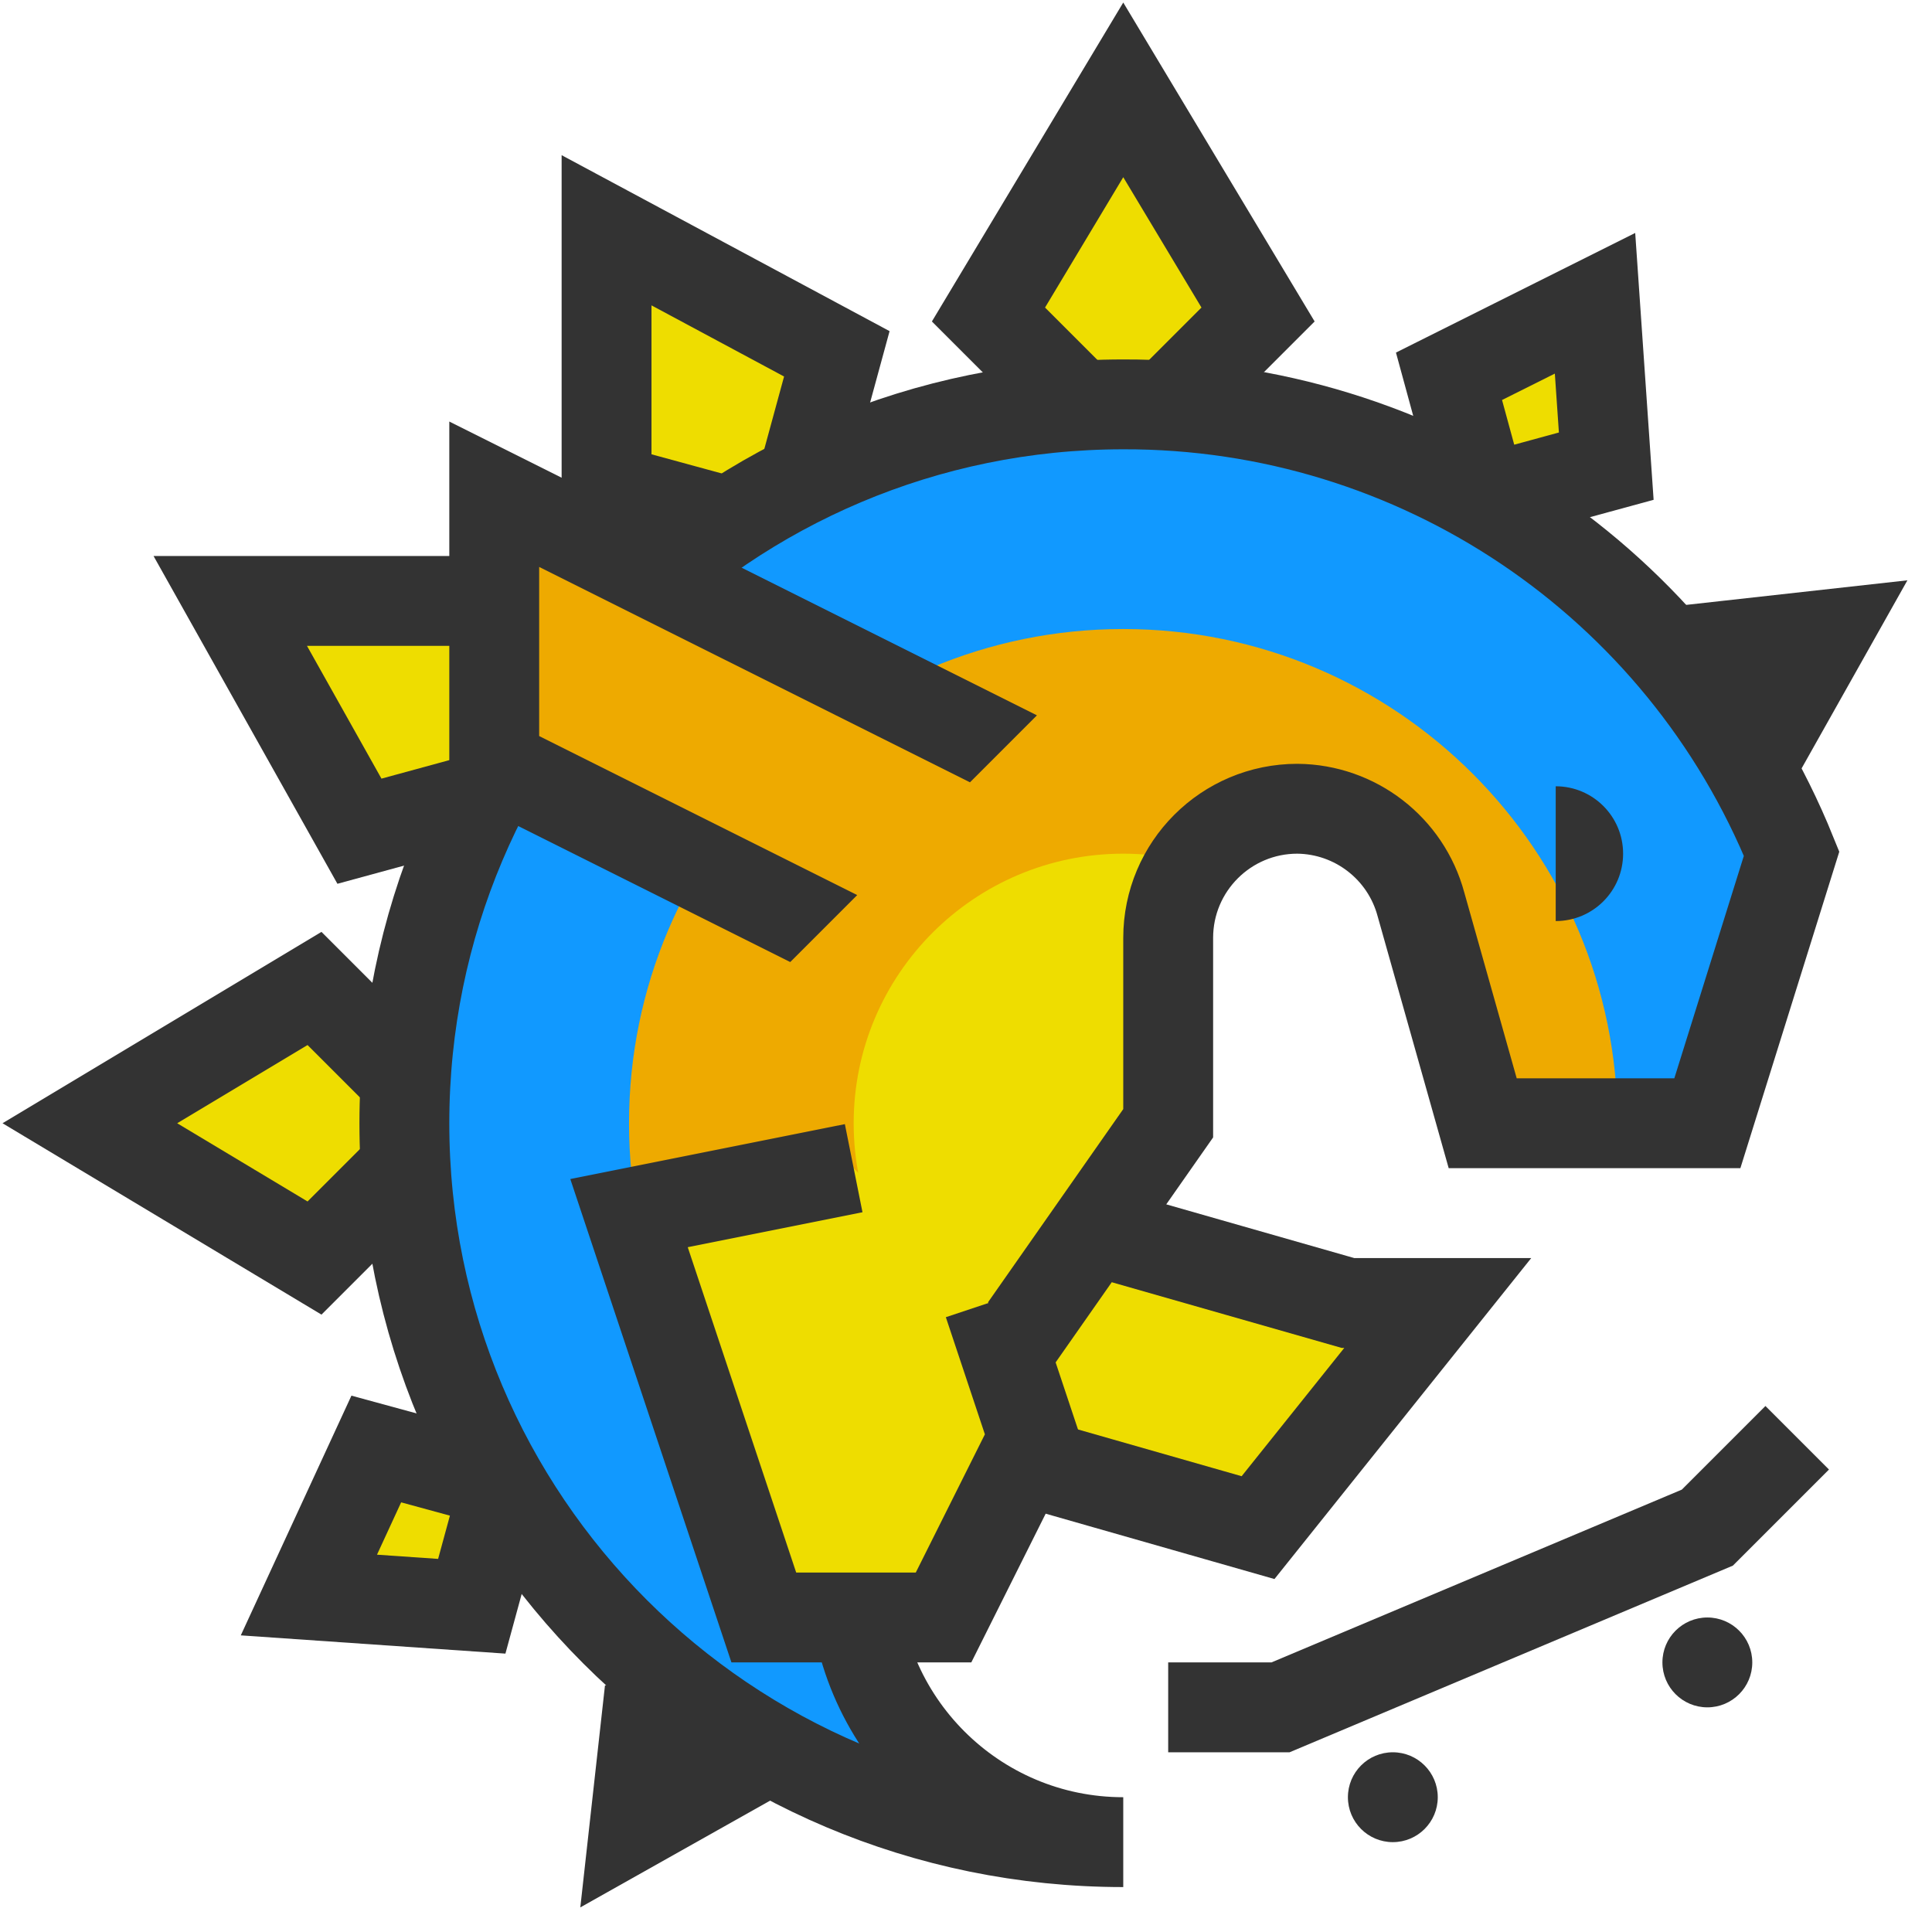
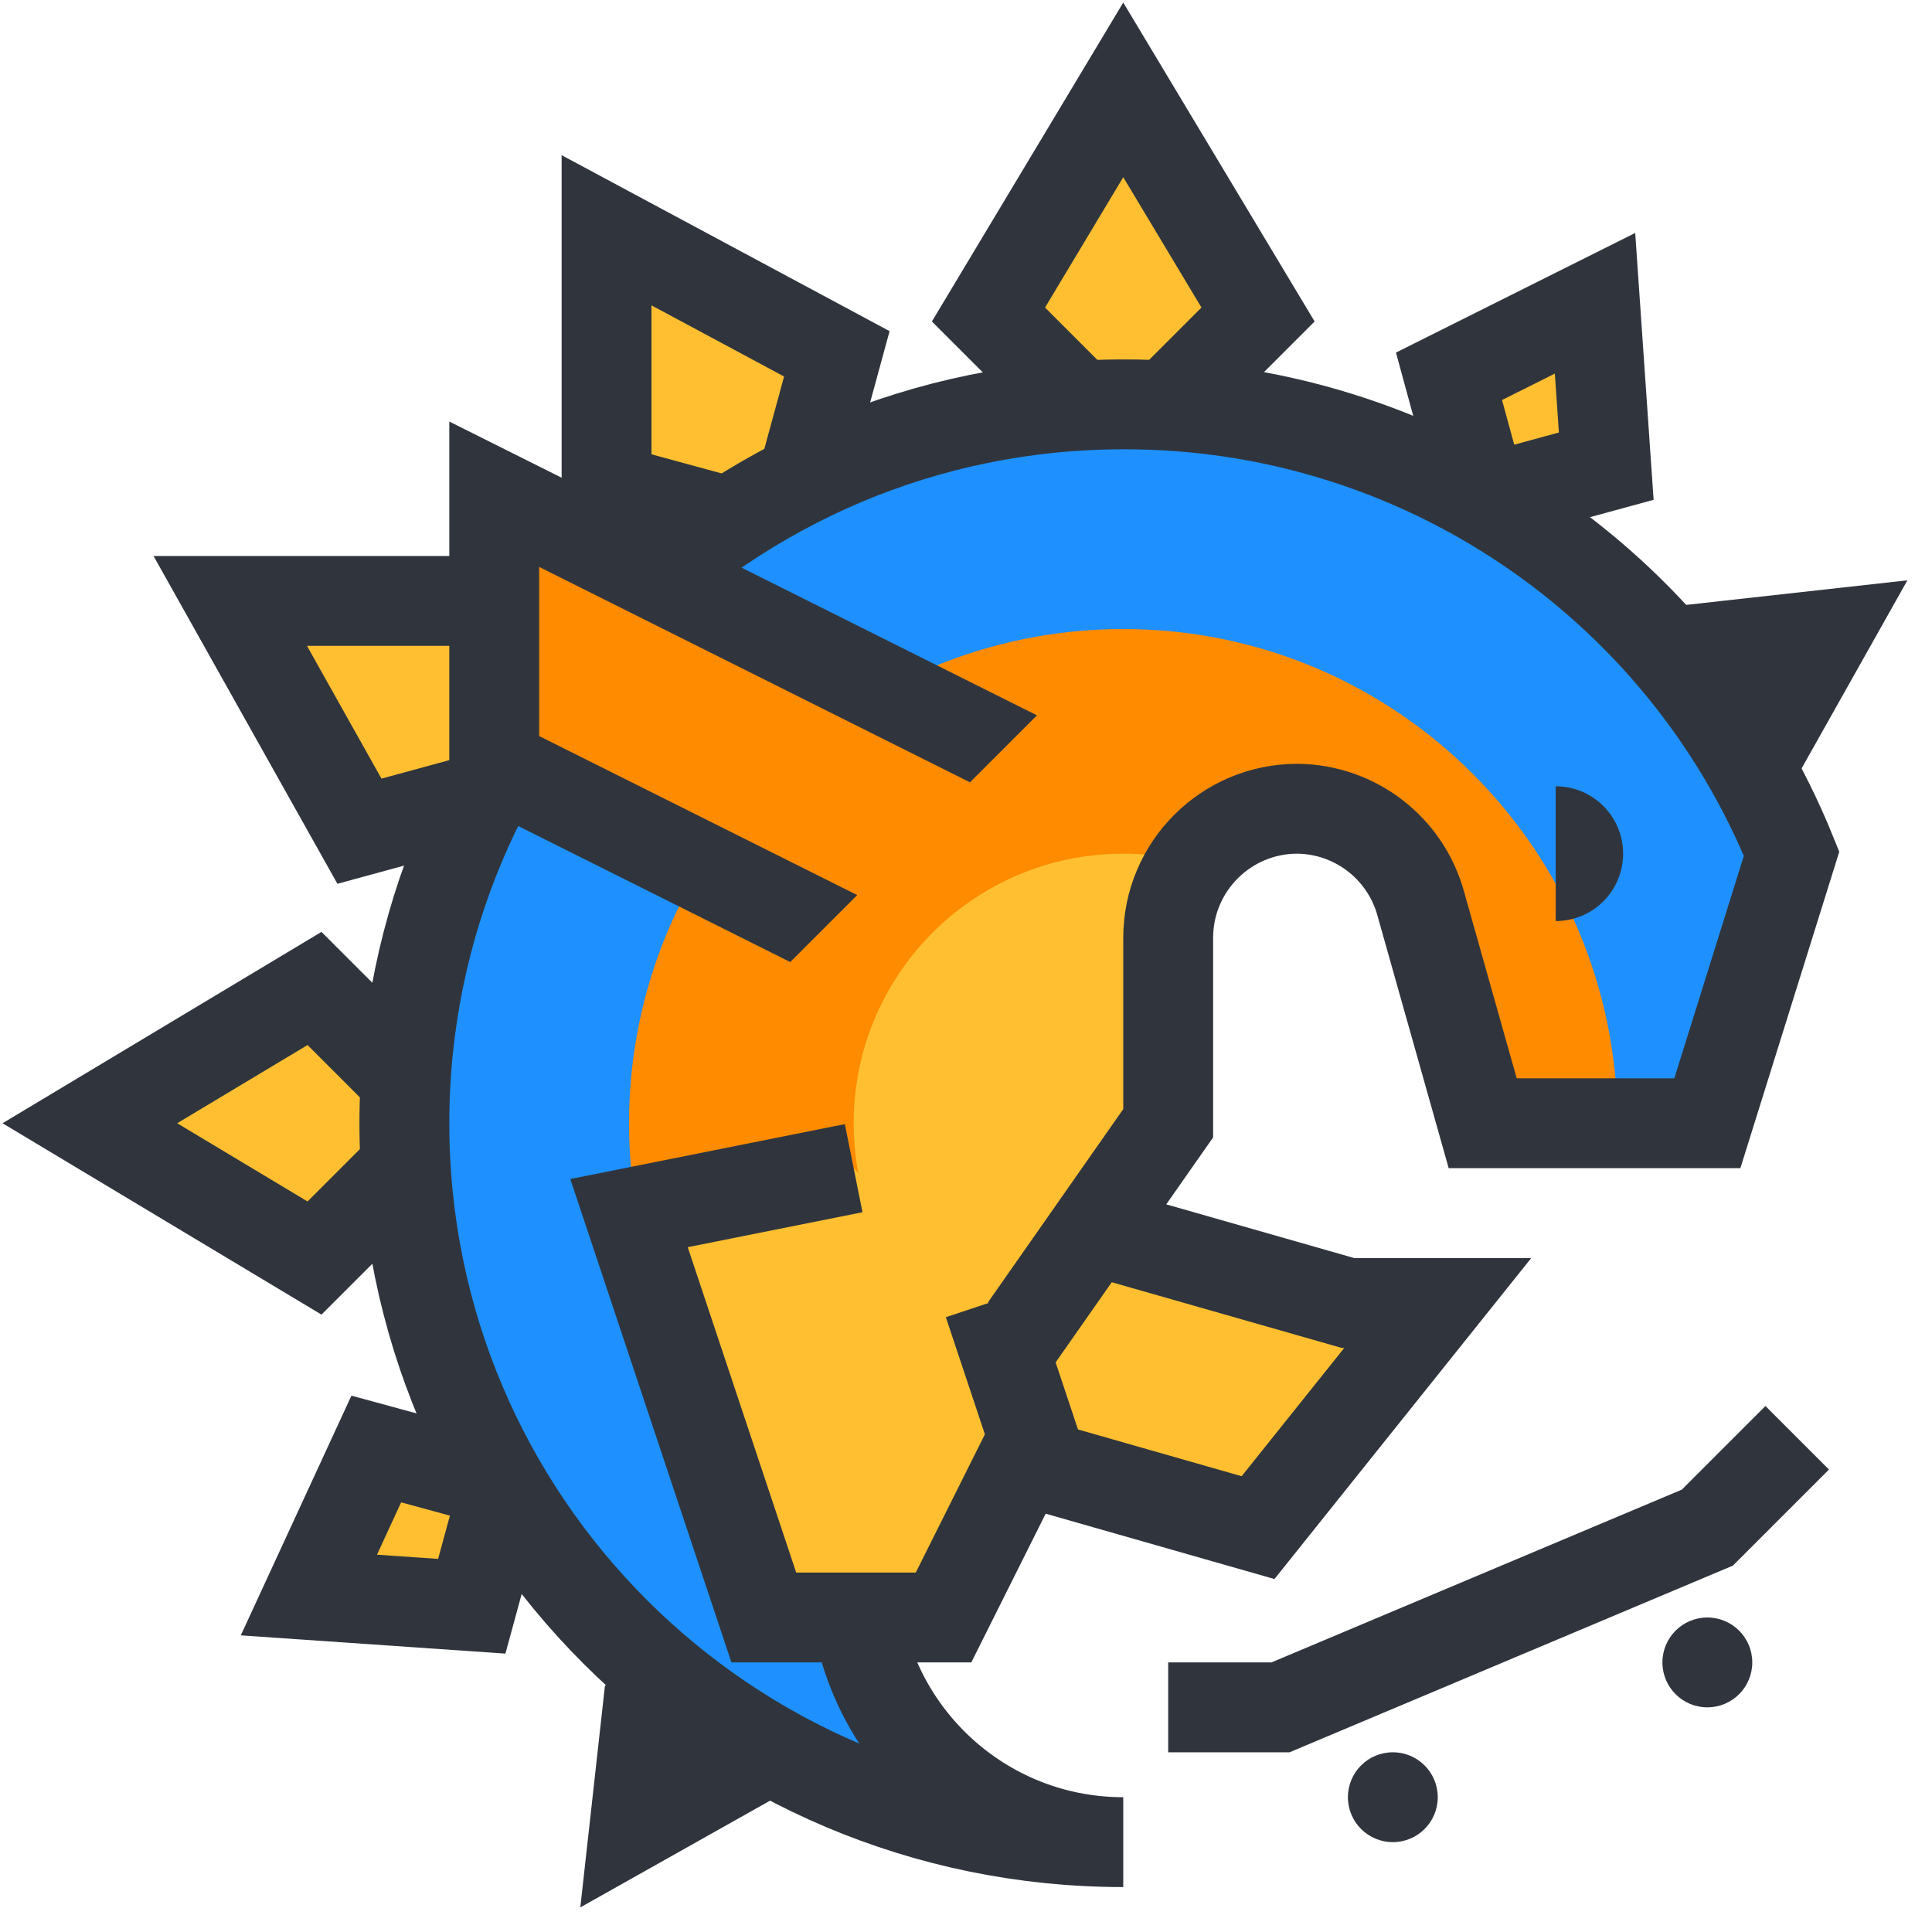
<svg xmlns="http://www.w3.org/2000/svg" xmlns:xlink="http://www.w3.org/1999/xlink" viewBox="0 0 344 344">
  <defs>
    <path id="stego-body" d="M200,72a128,128,0,0,1,119,80h0l-15,48H264l-11-39a23,23,0,0,0-22-17h0a23,23,0,0,0-23,23v33l-56,80a48,48,0,0,0,48,48,128,128,0,1,1,0-256Z" fill="none" />
    <clipPath id="stego-body-clip">
      <use xlink:href="#stego-body" />
    </clipPath>
    <clipPath id="arm-clip">
      <path fill="none" d="M136 176l56-56V64H72v112h64z" />
    </clipPath>
  </defs>
-   <path fill="#ed0" stroke="#333" stroke-width="16" d="M192 72l-16-16 24-40 24 40-16 16m-65 13l6-22-41-22v46l22 6m-37 36l-6-22H41l23 41 22-6m-14 50l-16-16-40 24 40 24 16-16m17 56l-22-6-12 26 29 2 6-22M264 89l22-6-2-29-26 13 6 22m-96 167l56 16 32-40h-16l-56-16 M305 127l2-12 18-2-9 16-11-2M127 305l2 11-16 9 2-18 12-2" />
+   <path fill="#FFBF31" stroke="#30353D" stroke-width="16" d="M192 72l-16-16 24-40 24 40-16 16m-65 13l6-22-41-22v46l22 6m-37 36l-6-22H41l23 41 22-6m-14 50l-16-16-40 24 40 24 16-16m17 56l-22-6-12 26 29 2 6-22M264 89l22-6-2-29-26 13 6 22m-96 167l56 16 32-40h-16l-56-16 M305 127l2-12 18-2-9 16-11-2M127 305l2 11-16 9 2-18 12-2" />
  <g clip-path="url(#stego-body-clip)">
-     <circle cx="200" cy="200" r="128" fill="#19f" />
-     <circle cx="200" cy="200" r="88" fill="#ea0" />
-     <circle cx="200" cy="200" r="48" fill="#ed0" />
+     <circle cx="200" cy="200" r="128" fill="#1e90ff" />
+     <circle cx="200" cy="200" r="88" fill="#FF8B00" />
+     <circle cx="200" cy="200" r="48" fill="#FFBF31" />
  </g>
-   <use xlink:href="#stego-body" stroke="#333" stroke-width="16" />
-   <path fill="#ed0" stroke="#333" stroke-width="16" d="M152 208l-40 8 24 72h32l16-32-8-24" />
-   <path fill="#333" d="M277 140a12 12 0 0 1 0 24z" />
+   <use xlink:href="#stego-body" stroke="#30353D" stroke-width="16" />
+   <path fill="#FFBF31" stroke="#30353D" stroke-width="16" d="M152 208l-40 8 24 72h32l16-32-8-24" />
+   <path fill="#30353D" d="M277 140a12 12 0 0 1 0 24z" />
  <g clip-path="url(#arm-clip)">
-     <path fill="#ea0" stroke="#333" stroke-width="16" d="M184 136L88 88v48l64 32" />
+     <path fill="#FF8B00" stroke="#30353D" stroke-width="16" d="M184 136L88 88v48l64 32" />
  </g>
-   <path fill="none" stroke="#333" stroke-width="16" d="M208 304h20l76-32 16-16" />
-   <circle cx="248" cy="320" r="8" fill="#333" />
-   <circle cx="304" cy="296" r="8" fill="#333" />
+   <path fill="none" stroke="#30353D" stroke-width="16" d="M208 304h20l76-32 16-16" />
+   <circle cx="248" cy="320" r="8" fill="#30353D" />
+   <circle cx="304" cy="296" r="8" fill="#30353D" />
</svg>
